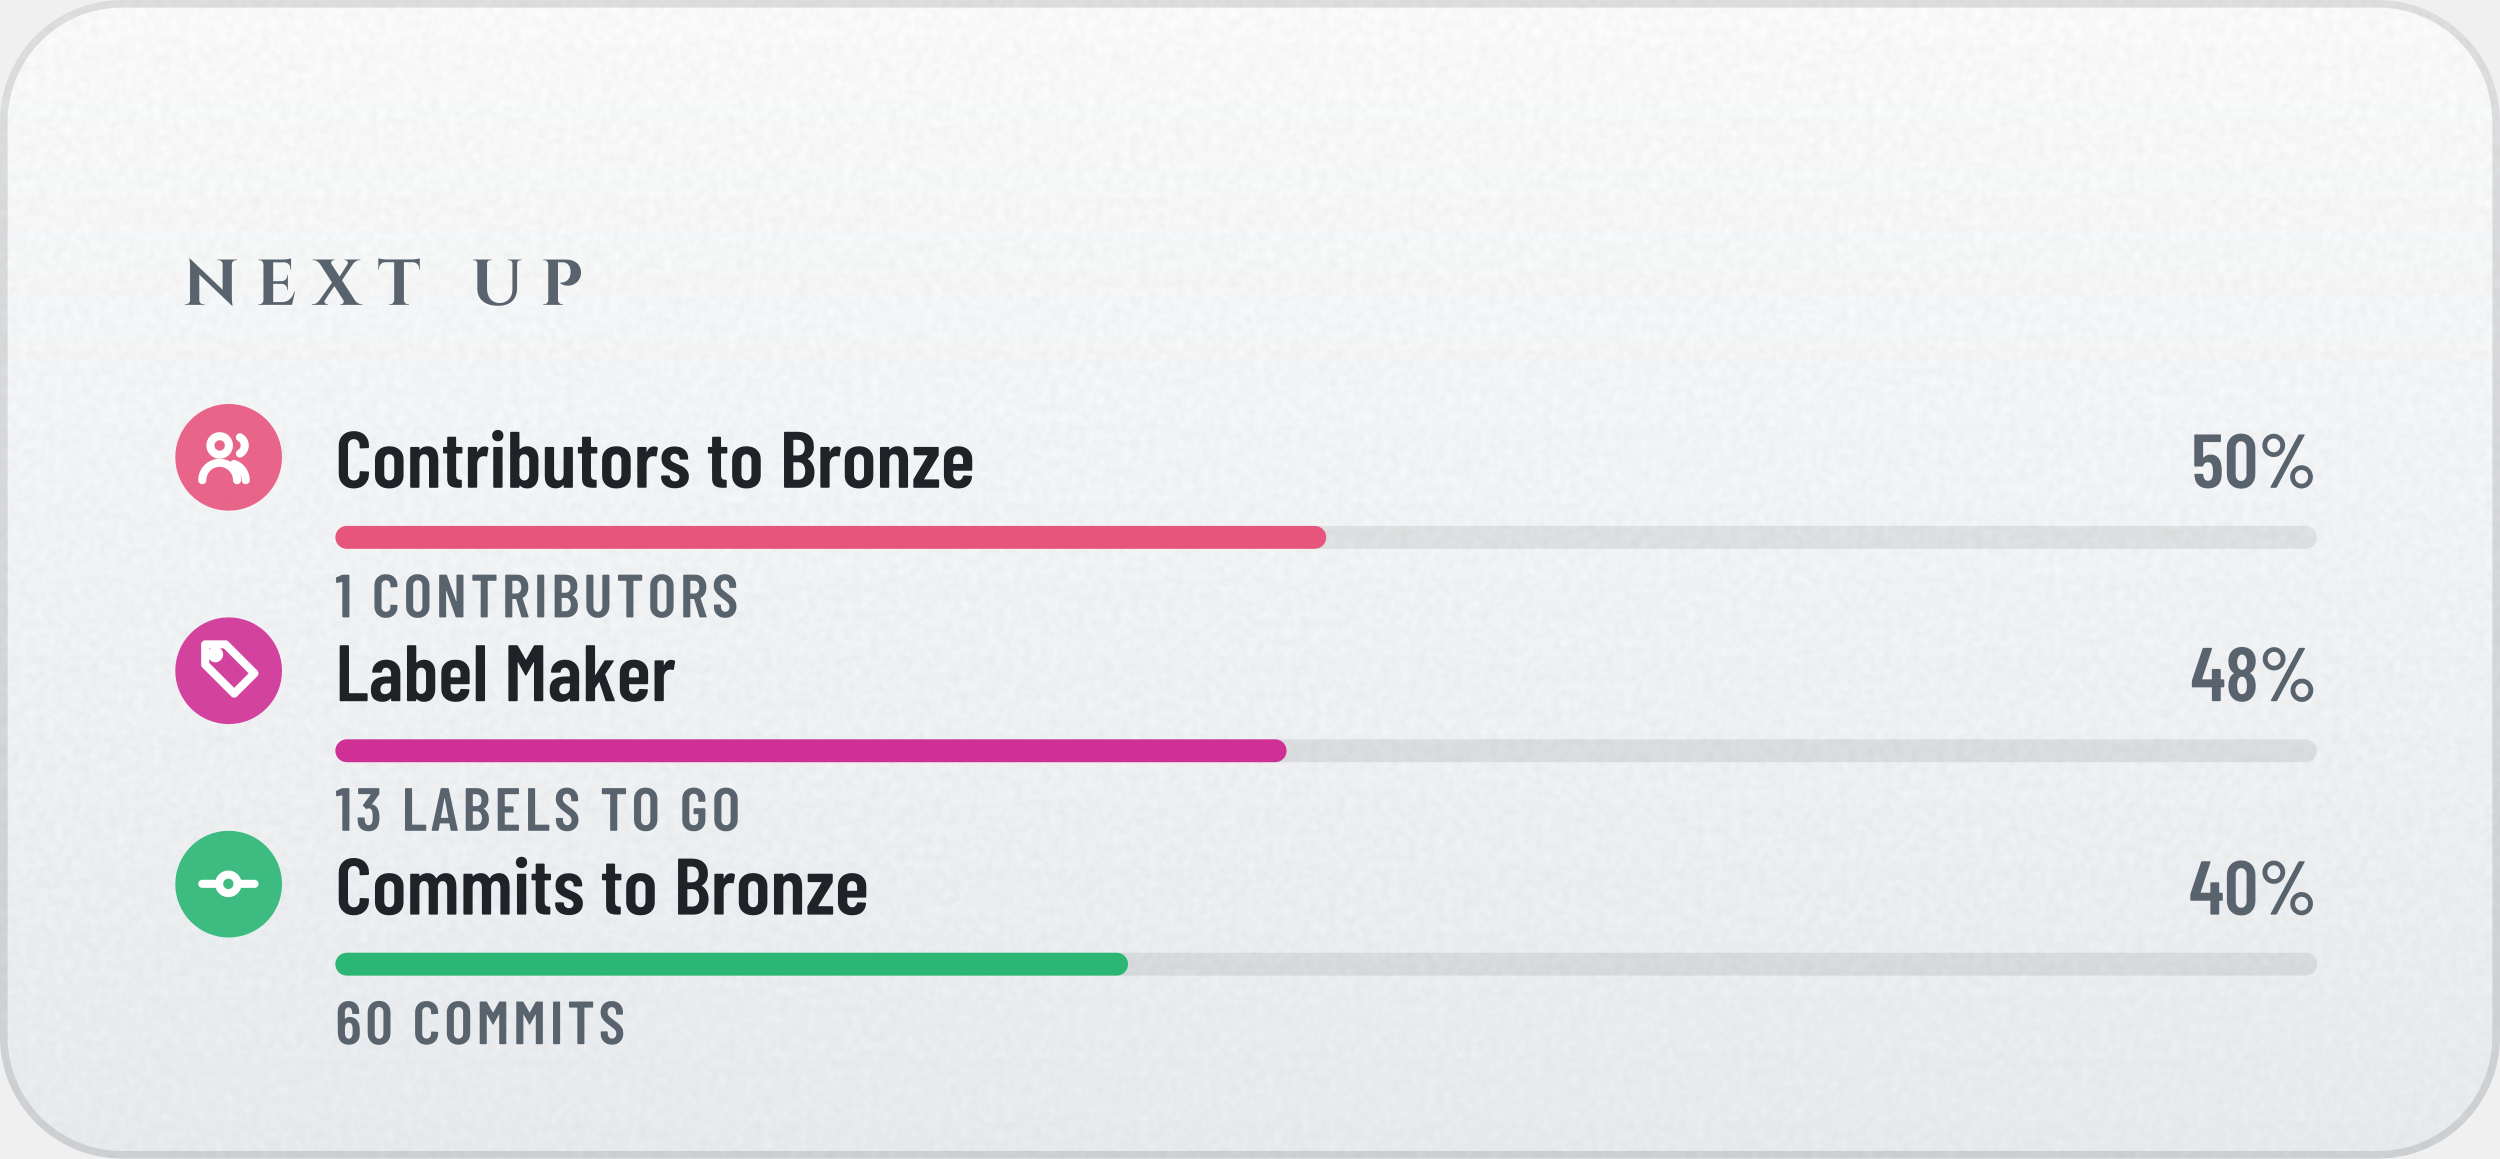
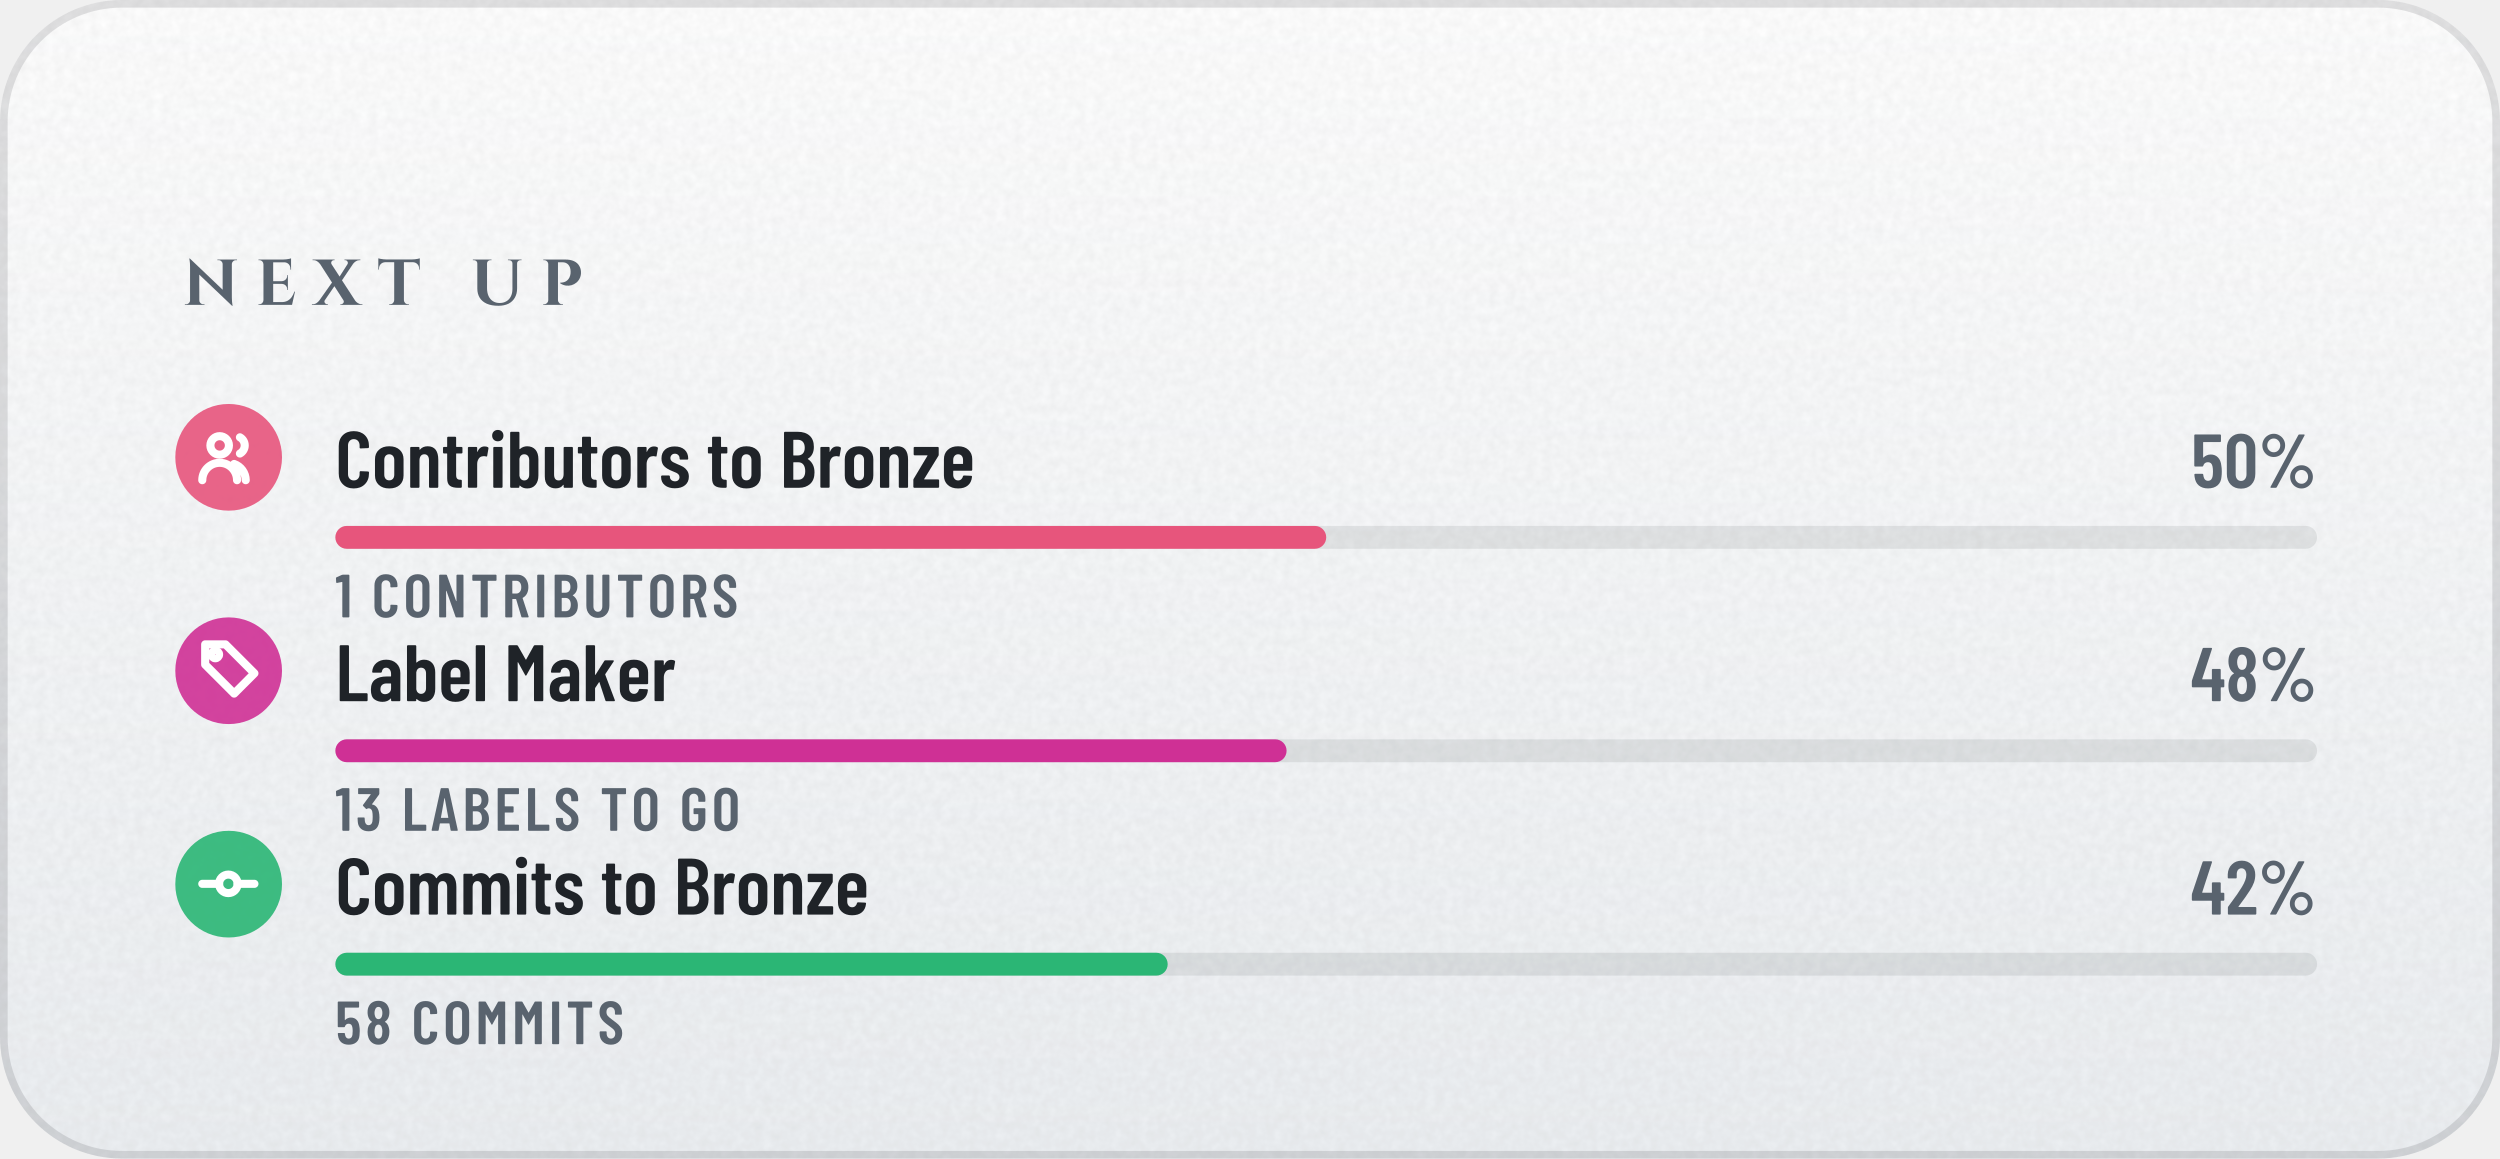
- <svg xmlns="http://www.w3.org/2000/svg" width="328" height="152" viewBox="0 0 328 152" role="img" aria-label="Next up: Contributors to Bronze 50%, Label Maker 48%, Commits to Bronze 40%">
+ <svg xmlns="http://www.w3.org/2000/svg" width="328" height="152" viewBox="0 0 328 152" role="img" aria-label="Next up: Contributors to Bronze 50%, Label Maker 48%, Commits to Bronze 42%">
  <defs>
    <linearGradient id="bg" x1="0" y1="0" x2="0" y2="1">
      <stop offset="0" stop-color="#FFFFFF" />
      <stop offset="1" stop-color="#EDF0F3" />
    </linearGradient>
    <clipPath id="card">
      <rect width="328" height="152" rx="16" />
    </clipPath>
    <filter id="grain" x="0" y="0" width="100%" height="100%">
      <feTurbulence type="fractalNoise" baseFrequency=".85" numOctaves="2" stitchTiles="stitch" />
      <feColorMatrix values="0 0 0 0 0 0 0 0 0 0 0 0 0 0 0 0 0 0 .05 0" />
    </filter>
    <radialGradient id="glow" cx=".5" cy=".5" r=".5">
      <stop offset="0" stop-color="#5A626D" stop-opacity="0" />
      <stop offset="1" stop-color="#5A626D" stop-opacity="0" />
    </radialGradient>
    <linearGradient id="mh" x1="0" y1="0" x2="1" y2="0">
      <stop offset="0" stop-color="#252A32" />
      <stop offset="0.2" stop-color="#3A414B" />
      <stop offset="0.4" stop-color="#838B96" />
      <stop offset="0.54" stop-color="#5A626D" />
      <stop offset="0.78" stop-color="#3A414B" />
      <stop offset="1" stop-color="#252A32" />
    </linearGradient>
    <linearGradient id="md" x1="0" y1="0" x2="1" y2="1">
      <stop offset="0" stop-color="#252A32" />
      <stop offset="0.2" stop-color="#3A414B" />
      <stop offset="0.4" stop-color="#838B96" />
      <stop offset="0.54" stop-color="#5A626D" />
      <stop offset="0.78" stop-color="#3A414B" />
      <stop offset="1" stop-color="#252A32" />
    </linearGradient>
    <linearGradient id="mdr" x1="1" y1="1" x2="0" y2="0">
      <stop offset="0" stop-color="#252A32" />
      <stop offset="0.2" stop-color="#3A414B" />
      <stop offset="0.4" stop-color="#838B96" />
      <stop offset="0.54" stop-color="#5A626D" />
      <stop offset="0.78" stop-color="#3A414B" />
      <stop offset="1" stop-color="#252A32" />
    </linearGradient>
    <linearGradient id="dia" x1="0" y1="0" x2="1" y2="0">
      <stop offset="0" stop-color="#2F7DD1" />
      <stop offset=".5" stop-color="#7B61E0" />
      <stop offset="1" stop-color="#C2449A" />
    </linearGradient>
    <linearGradient id="pb" x1="0" y1="0" x2="1" y2="0">
      <stop offset="0" stop-color="#8F5125" />
      <stop offset="1" stop-color="#CC8850" />
    </linearGradient>
    <linearGradient id="shg" x1="0" y1="0" x2="1" y2="0">
      <stop offset="0" stop-color="#FFFFFF" stop-opacity="0" />
      <stop offset=".5" stop-color="#FFFFFF" stop-opacity=".6" />
      <stop offset="1" stop-color="#FFFFFF" stop-opacity="0" />
    </linearGradient>
  </defs>
  <g clip-path="url(#card)">
    <rect width="328" height="152" fill="url(#bg)" />
    <rect width="328" height="152" filter="url(#grain)" />
  </g>
  <rect x=".5" y=".5" width="327" height="151" rx="15.5" fill="none" stroke="#1F2328" stroke-opacity=".13" />
  <g transform="translate(24 40) scale(0.0085 -0.0085)" fill="#59636E">
    <use href="#s78" x="0" />
    <use href="#s69" x="1124" />
    <use href="#s88" x="2015" />
    <use href="#s84" x="3002" />
    <use href="#s85" x="4437" />
    <use href="#s80" x="5517" />
  </g>
  <circle cx="30" cy="60" r="7" fill="#E7557C" fill-opacity=".9" />
  <g transform="translate(25.4 55.4) scale(0.38)" fill="none" stroke="#FFFFFF" stroke-width="2.8" stroke-linecap="round" stroke-linejoin="round">
    <circle cx="9" cy="8" r="3.2" />
    <path d="M3 20a6 6 0 0 1 12 0M16 5.2a3.2 3.2 0 0 1 0 5.6M18 20a6 6 0 0 0-4-5.6" />
  </g>
  <g transform="translate(44 64) scale(0.0105 -0.0105)" fill="#1F2328">
    <use href="#m67" x="0" />
    <use href="#m111" x="457" />
    <use href="#m110" x="889" />
    <use href="#m116" x="1328" />
    <use href="#m114" x="1610" />
    <use href="#m105" x="1923" />
    <use href="#m98" x="2138" />
    <use href="#m117" x="2575" />
    <use href="#m116" x="3013" />
    <use href="#m111" x="3295" />
    <use href="#m114" x="3727" />
    <use href="#m115" x="4040" />
    <use href="#m116" x="4638" />
    <use href="#m111" x="4920" />
    <use href="#m66" x="5552" />
    <use href="#m114" x="6014" />
    <use href="#m111" x="6327" />
    <use href="#m110" x="6759" />
    <use href="#m122" x="7198" />
    <use href="#m101" x="7566" />
  </g>
  <g transform="translate(287.5 64) scale(0.01 -0.01)" fill="#59636E">
    <use href="#m53" x="0" />
    <use href="#m48" x="428" />
    <use href="#m37" x="878" />
  </g>
  <rect x="44" y="69" width="260" height="3" rx="1.5" fill="#1F2328" fill-opacity=".09" />
  <rect x="44" y="69" width="130" height="3" rx="1.5" fill="#E7557C" />
  <g transform="translate(44 81) scale(0.008 -0.008)" fill="#59636E">
    <use href="#m49" x="0" />
    <use href="#m67" x="599" />
    <use href="#m79" x="1118" />
    <use href="#m78" x="1648" />
    <use href="#m84" x="2218" />
    <use href="#m82" x="2732" />
    <use href="#m73" x="3256" />
    <use href="#m66" x="3542" />
    <use href="#m85" x="4066" />
    <use href="#m84" x="4607" />
    <use href="#m79" x="5122" />
    <use href="#m82" x="5651" />
    <use href="#m83" x="6174" />
  </g>
  <circle cx="30" cy="88" r="7" fill="#CF3095" fill-opacity=".9" />
  <g transform="translate(25.4 83.4) scale(0.38)" fill="none" stroke="#FFFFFF" stroke-width="2.8" stroke-linecap="round" stroke-linejoin="round">
    <path d="M11 3H4v7l10 10 7-7z" />
    <circle cx="7.5" cy="6.5" r="1.3" />
  </g>
  <g transform="translate(44 92) scale(0.0105 -0.0105)" fill="#1F2328">
    <use href="#m76" x="0" />
    <use href="#m97" x="415" />
    <use href="#m98" x="849" />
    <use href="#m101" x="1286" />
    <use href="#m108" x="1712" />
    <use href="#m77" x="2111" />
    <use href="#m97" x="2649" />
    <use href="#m107" x="3083" />
    <use href="#m101" x="3516" />
    <use href="#m114" x="3942" />
  </g>
  <g transform="translate(287.4 92) scale(0.01 -0.01)" fill="#59636E">
    <use href="#m52" x="0" />
    <use href="#m56" x="459" />
    <use href="#m37" x="893" />
  </g>
  <rect x="44" y="97" width="260" height="3" rx="1.5" fill="#1F2328" fill-opacity=".09" />
  <rect x="44" y="97" width="124.8" height="3" rx="1.5" fill="#CF3095" />
  <g transform="translate(44 109) scale(0.008 -0.008)" fill="#59636E">
    <use href="#m49" x="0" />
    <use href="#m51" x="336" />
    <use href="#m76" x="1088" />
    <use href="#m65" x="1565" />
    <use href="#m66" x="2084" />
    <use href="#m69" x="2608" />
    <use href="#m76" x="3106" />
    <use href="#m83" x="3583" />
    <use href="#m84" x="4342" />
    <use href="#m79" x="4856" />
    <use href="#m71" x="5648" />
    <use href="#m79" x="6173" />
  </g>
  <circle cx="30" cy="116" r="7" fill="#2BB675" fill-opacity=".9" />
  <g transform="translate(25.4 111.4) scale(0.38)" fill="none" stroke="#FFFFFF" stroke-width="2.8" stroke-linecap="round" stroke-linejoin="round">
    <circle cx="12" cy="12" r="3.2" />
    <path d="M3 12h5.8M15.2 12H21" />
  </g>
  <g transform="translate(44 120) scale(0.0105 -0.0105)" fill="#1F2328">
    <use href="#m67" x="0" />
    <use href="#m111" x="457" />
    <use href="#m109" x="889" />
    <use href="#m109" x="1554" />
    <use href="#m105" x="2219" />
    <use href="#m116" x="2434" />
    <use href="#m115" x="2716" />
    <use href="#m116" x="3314" />
    <use href="#m111" x="3596" />
    <use href="#m66" x="4228" />
    <use href="#m114" x="4690" />
    <use href="#m111" x="5003" />
    <use href="#m110" x="5435" />
    <use href="#m122" x="5874" />
    <use href="#m101" x="6242" />
  </g>
-   <g transform="translate(287.2 120) scale(0.01 -0.01)" fill="#59636E">
+   <g transform="translate(287.4 120) scale(0.01 -0.01)" fill="#59636E">
    <use href="#m52" x="0" />
-     <use href="#m48" x="459" />
-     <use href="#m37" x="909" />
+     <use href="#m50" x="459" />
+     <use href="#m37" x="884" />
  </g>
  <rect x="44" y="125" width="260" height="3" rx="1.5" fill="#1F2328" fill-opacity=".09" />
-   <rect x="44" y="125" width="104" height="3" rx="1.5" fill="#2BB675" />
+   <rect x="44" y="125" width="109.2" height="3" rx="1.5" fill="#2BB675" />
  <g transform="translate(44 137) scale(0.008 -0.008)" fill="#59636E">
-     <use href="#m54" x="0" />
-     <use href="#m48" x="492" />
-     <use href="#m67" x="1266" />
-     <use href="#m79" x="1786" />
-     <use href="#m77" x="2316" />
-     <use href="#m77" x="2916" />
-     <use href="#m73" x="3516" />
-     <use href="#m84" x="3803" />
-     <use href="#m83" x="4318" />
+     <use href="#m53" x="0" />
+     <use href="#m56" x="490" />
+     <use href="#m67" x="1250" />
+     <use href="#m79" x="1769" />
+     <use href="#m77" x="2298" />
+     <use href="#m77" x="2899" />
+     <use href="#m73" x="3500" />
+     <use href="#m84" x="3786" />
+     <use href="#m83" x="4300" />
  </g>
  <defs>
    <path id="m37" d="M54 557Q54 598 74 633Q94 668 128 688Q163 709 204 709Q244 709 278 688Q313 668 333 633Q353 598 353 557Q353 515 333 480Q313 445 279 424Q245 404 204 404Q163 404 128 424Q94 445 74 480Q54 515 54 557ZM162 14 526 692Q530 700 541 700H599Q606 700 608 696Q610 692 607 686L243 8Q239 0 228 0H170Q163 0 161 4Q159 8 162 14ZM289 557Q289 594 264 620Q239 647 204 647Q168 647 143 621Q118 595 118 557Q118 519 143 492Q168 466 204 466Q240 466 264 492Q289 519 289 557ZM419 144Q419 185 439 220Q459 255 493 276Q527 296 568 296Q609 296 643 276Q677 255 697 220Q717 185 717 144Q717 102 697 67Q677 32 643 12Q609 -9 568 -9Q527 -9 493 12Q459 32 439 67Q419 102 419 144ZM654 144Q654 182 629 208Q604 234 568 234Q532 234 507 208Q482 182 482 144Q482 106 507 80Q532 53 568 53Q604 53 629 80Q654 106 654 144Z" />
    <path id="m48" d="M38 183V517Q38 604 89 658Q140 711 224 711Q309 711 360 658Q412 604 412 517V183Q412 96 360 42Q309 -11 224 -11Q140 -11 89 42Q38 96 38 183ZM296 176V524Q296 563 276 586Q257 610 224 610Q192 610 173 586Q154 563 154 524V176Q154 137 173 114Q192 90 224 90Q257 90 276 114Q296 137 296 176Z" />
    <path id="m49" d="M122 700H218Q223 700 226 696Q230 693 230 688V12Q230 7 226 4Q223 0 218 0H126Q121 0 118 4Q114 7 114 12V576Q114 578 112 580Q111 582 109 581L27 565H24Q13 565 13 576L10 643Q10 653 18 657L107 697Q114 700 122 700Z" />
+     <path id="m50" d="M173 100H392Q397 100 400 96Q404 93 404 88V12Q404 7 400 4Q397 0 392 0H43Q38 0 34 4Q31 7 31 12V92Q31 101 36 107L75 160Q114 212 152 266Q189 320 215 363Q273 459 273 522Q273 562 256 585Q238 608 209 608Q180 608 163 586Q146 563 147 526V487Q147 482 144 478Q140 475 135 475H41Q36 475 32 478Q29 482 29 487V530Q33 610 84 659Q134 708 214 708Q293 708 342 656Q390 605 390 521Q390 471 373 422Q356 373 319 317Q294 277 260 229Q225 181 214 166Q184 126 170 106Q168 104 169 102Q170 100 173 100Z" />
    <path id="m51" d="M387 218Q387 169 380 134Q368 66 326 29Q283 -8 210 -8Q134 -8 86 32Q38 73 32 143Q30 165 28 207Q28 219 40 219H132Q144 219 144 207Q146 173 148 156Q153 125 169 108Q185 92 210 92Q234 92 250 108Q266 123 271 152Q276 182 276 230Q276 281 269 315Q263 341 248 355Q233 369 210 369Q195 369 183 360Q177 356 174 356Q172 356 166 360L119 408Q115 412 115 417Q115 421 118 425L243 595Q245 597 244 599Q242 601 239 601H49Q44 601 40 604Q37 608 37 613V688Q37 693 40 696Q44 700 49 700H373Q378 700 382 696Q385 693 385 688V609Q385 602 380 594L266 438Q262 432 268 431Q309 426 338 392Q368 358 378 307Q387 267 387 218Z" />
    <path id="m52" d="M443 275V194Q443 189 440 186Q436 182 431 182H401Q396 182 396 177V12Q396 7 392 4Q389 0 384 0H292Q287 0 284 4Q280 7 280 12V177Q280 182 275 182H29Q24 182 20 186Q17 189 17 194V259Q17 268 19 274L158 690Q161 700 171 700H271Q277 700 280 696Q283 693 281 686L153 293Q152 287 157 287H275Q280 287 280 292V412Q280 417 284 420Q287 424 292 424H384Q389 424 392 420Q396 417 396 412V292Q396 287 401 287H431Q436 287 440 284Q443 280 443 275Z" />
    <path id="m53" d="M400 216Q400 175 396 146Q391 72 344 32Q297 -8 219 -8Q145 -8 99 30Q53 68 43 144L40 172Q40 184 52 184H144Q156 184 157 172Q157 166 159 154Q171 92 219 92Q244 92 260 108Q275 124 280 153Q284 178 284 217Q284 254 278 281Q273 307 258 322Q242 336 219 336Q171 336 157 290Q154 279 144 279H51Q46 279 42 282Q39 286 39 291V688Q39 693 42 696Q46 700 51 700H377Q382 700 386 696Q389 693 389 688V612Q389 607 386 604Q382 600 377 600H160Q155 600 155 595V400Q155 397 157 396Q159 396 161 398Q178 416 202 426Q227 437 254 437Q314 437 350 398Q387 360 394 290Q400 259 400 216Z" />
-     <path id="m54" d="M401 216Q401 193 399 151Q394 75 346 34Q299 -8 221 -8Q147 -8 101 30Q55 69 46 144Q40 171 40 207L39 532Q39 613 88 660Q138 708 219 708Q295 708 343 660Q391 612 391 532V507Q391 502 388 498Q384 495 379 495H287Q282 495 278 498Q275 502 275 507V526Q275 560 258 582Q242 605 219 605Q191 605 174 583Q156 561 156 526V423Q156 420 158 419Q160 418 162 420Q191 447 234 447Q303 447 346 403Q389 359 396 286Q401 253 401 216ZM284 224Q284 250 279 295Q267 353 220 353Q196 353 180 338Q165 322 160 292Q156 257 156 224Q156 195 159 157Q164 125 180 108Q195 91 220 91Q245 91 260 109Q276 127 281 160Q284 196 284 224Z" />
    <path id="m56" d="M325 364Q358 345 375 306Q396 259 396 200Q396 147 380 107Q360 53 318 22Q275 -8 216 -8Q158 -8 116 22Q73 52 53 106Q38 148 38 200Q38 259 56 301Q71 341 109 363Q113 366 109 369Q76 390 58 427Q38 470 38 523Q38 581 58 620Q78 664 120 688Q161 712 216 712Q270 712 312 688Q353 665 374 621Q396 579 396 523Q396 471 376 429Q358 392 325 371Q319 367 325 364ZM159 559Q152 541 152 513Q152 483 162 456Q169 435 183 423Q197 411 216 411Q237 411 252 424Q266 436 273 459Q281 483 281 513Q281 547 271 568Q264 589 250 600Q236 612 216 612Q198 612 184 602Q171 591 164 573ZM281 206Q281 244 272 271Q266 295 252 308Q237 322 216 322Q195 322 180 308Q166 294 160 268Q152 242 152 208Q152 177 158 151Q163 123 178 108Q194 92 216 92Q239 92 255 108Q271 124 276 153Q281 180 281 206Z" />
    <path id="m65" d="M325 11 306 116Q306 121 300 121H154Q148 121 148 116L129 11Q128 0 116 0H25Q11 0 14 13L162 689Q164 700 175 700H281Q292 700 294 689L442 13V9Q442 0 431 0H338Q326 0 325 11ZM171 212H282Q288 212 287 217L229 533Q228 536 226 536Q224 536 223 533L166 217Q165 212 171 212Z" />
    <path id="m66" d="M242 0H66Q61 0 58 4Q54 7 54 12V688Q54 693 58 696Q61 700 66 700H224Q319 700 373 652Q427 604 427 512Q427 409 354 365Q349 362 352 359Q391 334 413 292Q435 250 435 192Q435 100 382 50Q328 0 242 0ZM170 595V409Q170 404 175 404H226Q267 404 290 429Q313 454 313 500Q313 548 290 574Q267 600 226 600H175Q170 600 170 595ZM319 208Q319 260 296 290Q273 319 233 319H175Q170 319 170 314V106Q170 101 175 101H233Q273 101 296 129Q319 157 319 208Z" />
    <path id="m67" d="M42 180V521Q42 607 94 658Q145 708 230 708Q316 708 368 658Q420 607 420 521V509Q420 504 416 500Q413 496 408 496L315 492Q303 492 303 504V529Q303 564 283 586Q263 608 230 608Q198 608 178 586Q158 564 158 529V171Q158 136 178 114Q198 92 230 92Q263 92 283 114Q303 136 303 171V196Q303 201 306 204Q310 208 315 208L408 204Q413 204 416 200Q420 197 420 192V180Q420 95 368 44Q316 -8 230 -8Q145 -8 94 44Q42 95 42 180Z" />
    <path id="m69" d="M391 600H175Q170 600 170 595V406Q170 401 175 401H303Q308 401 312 398Q315 394 315 389V312Q315 307 312 304Q308 300 303 300H175Q170 300 170 295V105Q170 100 175 100H391Q396 100 400 96Q403 93 403 88V12Q403 7 400 4Q396 0 391 0H66Q61 0 58 4Q54 7 54 12V688Q54 693 58 696Q61 700 66 700H391Q396 700 400 696Q403 693 403 688V612Q403 607 400 604Q396 600 391 600Z" />
    <path id="m71" d="M42 173V527Q42 609 94 658Q145 708 230 708Q315 708 368 658Q420 609 420 526V487Q420 482 416 478Q413 475 408 475H316Q311 475 308 478Q304 482 304 487V528Q304 564 284 586Q263 608 230 608Q197 608 177 586Q157 564 157 528V172Q157 136 177 114Q197 92 230 92Q263 92 284 114Q304 136 304 172V268Q304 273 299 273H238Q233 273 230 276Q226 280 226 285V358Q226 363 230 366Q233 370 238 370H408Q413 370 416 366Q420 363 420 358V173Q420 91 368 42Q315 -8 230 -8Q145 -8 94 42Q42 91 42 173Z" />
    <path id="m73" d="M54 12V688Q54 693 58 696Q61 700 66 700H158Q163 700 166 696Q170 693 170 688V12Q170 7 166 4Q163 0 158 0H66Q61 0 58 4Q54 7 54 12Z" />
    <path id="m76" d="M54 12V688Q54 693 58 696Q61 700 66 700H158Q163 700 166 696Q170 693 170 688V105Q170 100 175 100H391Q396 100 400 96Q403 93 403 88V12Q403 7 400 4Q396 0 391 0H66Q61 0 58 4Q54 7 54 12Z" />
    <path id="m77" d="M383 700H475Q480 700 484 696Q487 693 487 688V12Q487 7 484 4Q480 0 475 0H383Q378 0 374 4Q371 7 371 12V484Q371 488 369 488Q367 488 365 485L278 327Q273 319 269 319Q265 319 260 327L173 485Q171 488 169 488Q167 488 167 484V12Q167 7 164 4Q160 0 155 0H63Q58 0 54 4Q51 7 51 12V688Q51 693 54 696Q58 700 63 700H155Q165 700 170 692L267 521Q270 517 273 521L368 692Q373 700 383 700Z" />
    <path id="m78" d="M350 700H441Q446 700 450 696Q453 693 453 688V12Q453 7 450 4Q446 0 441 0H336Q326 0 323 10L174 434Q173 437 170 436Q168 436 168 433L169 12Q169 7 166 4Q162 0 157 0H66Q61 0 58 4Q54 7 54 12V688Q54 693 58 696Q61 700 66 700H169Q179 700 182 690L332 269Q333 266 336 266Q338 267 338 270V688Q338 693 342 696Q345 700 350 700Z" />
    <path id="m79" d="M42 182V518Q42 604 94 656Q147 708 233 708Q319 708 372 656Q425 604 425 518V182Q425 96 372 44Q319 -8 233 -8Q147 -8 94 44Q42 96 42 182ZM309 177V523Q309 561 288 584Q267 608 233 608Q199 608 178 584Q158 561 158 523V177Q158 139 178 116Q199 92 233 92Q267 92 288 116Q309 139 309 177Z" />
    <path id="m82" d="M318 10 233 297Q231 301 228 301H175Q170 301 170 296V12Q170 7 166 4Q163 0 158 0H66Q61 0 58 4Q54 7 54 12V688Q54 693 58 696Q61 700 66 700H254Q307 700 348 674Q388 649 410 602Q433 556 433 496Q433 434 409 389Q385 344 342 321Q338 320 339 315L437 14Q438 12 438 9Q438 0 427 0H331Q321 0 318 10ZM170 595V396Q170 391 175 391H236Q272 391 294 419Q317 447 317 495Q317 543 294 572Q272 600 236 600H175Q170 600 170 595Z" />
    <path id="m83" d="M34 173V199Q34 204 38 208Q41 211 46 211H137Q142 211 146 208Q149 204 149 199V179Q149 140 168 116Q188 92 219 92Q250 92 270 114Q290 137 290 174Q290 200 279 219Q268 238 248 255Q228 272 184 304Q134 340 104 368Q73 396 52 436Q32 475 32 527Q32 610 82 659Q132 708 214 708Q297 708 348 656Q399 605 399 520V496Q399 491 396 488Q392 484 387 484H297Q292 484 288 488Q285 491 285 496V522Q285 561 266 584Q246 608 214 608Q184 608 165 586Q146 565 146 527Q146 491 166 466Q187 441 247 397Q308 352 339 324Q370 295 387 261Q404 227 404 180Q404 95 353 44Q302 -8 219 -8Q136 -8 85 42Q34 92 34 173Z" />
    <path id="m84" d="M425 688V612Q425 607 422 604Q418 600 413 600H286Q281 600 281 595V12Q281 7 278 4Q274 0 269 0H177Q172 0 168 4Q165 7 165 12V595Q165 600 160 600H40Q35 600 32 604Q28 607 28 612V688Q28 693 32 696Q35 700 40 700H413Q418 700 422 696Q425 693 425 688Z" />
    <path id="m85" d="M50 194V688Q50 693 54 696Q57 700 62 700H154Q159 700 162 696Q166 693 166 688V182Q166 142 186 117Q206 92 239 92Q272 92 292 117Q312 142 312 182V688Q312 693 316 696Q319 700 324 700H416Q421 700 424 696Q428 693 428 688V194Q428 103 376 48Q324 -8 239 -8Q153 -8 102 48Q50 103 50 194Z" />
    <path id="m97" d="M397 352V12Q397 7 394 4Q390 0 385 0H293Q288 0 284 4Q281 7 281 12V31Q281 34 279 35Q277 36 275 33Q240 -8 173 -8Q116 -8 72 24Q29 57 29 143Q29 233 82 271Q134 309 224 309H276Q281 309 281 314V340Q281 376 263 398Q245 419 218 419Q197 419 183 406Q169 392 166 369Q165 357 153 357H56Q44 357 45 369Q50 437 98 478Q147 519 220 519Q299 519 348 473Q397 427 397 352ZM281 160V217Q281 222 276 222H224Q190 222 169 204Q148 185 148 150Q148 119 164 104Q180 88 205 88Q235 88 258 107Q281 126 281 160Z" />
    <path id="m98" d="M399 357V154Q399 80 362 36Q325 -8 258 -8Q204 -8 168 27Q166 29 164 28Q162 27 162 24V12Q162 7 158 4Q155 0 150 0H58Q53 0 50 4Q46 7 46 12V688Q46 693 50 696Q53 700 58 700H150Q155 700 158 696Q162 693 162 688V486Q162 483 164 482Q167 482 170 486Q189 503 212 511Q236 519 258 519Q324 519 362 476Q399 433 399 357ZM222 419Q198 419 182 404Q166 388 162 362V149Q166 123 182 108Q198 92 222 92Q250 92 267 112Q284 131 284 163V348Q284 380 267 400Q250 419 222 419Z" />
    <path id="m101" d="M380 213H159Q154 213 154 208V163Q154 132 171 112Q188 92 215 92Q238 92 254 106Q271 121 276 144Q279 154 289 154L378 150Q383 150 386 146Q390 143 389 137Q382 67 338 30Q294 -8 215 -8Q133 -8 86 36Q38 79 38 154V357Q38 430 86 474Q133 519 215 519Q297 519 344 474Q392 430 392 357V225Q392 220 388 216Q385 213 380 213ZM154 348V303Q154 298 159 298H272Q277 298 277 303V348Q277 380 260 400Q243 419 215 419Q188 419 171 399Q154 379 154 348Z" />
    <path id="m105" d="M36 652Q36 683 56 703Q76 723 107 723Q138 723 158 703Q177 683 177 652Q177 621 157 601Q137 581 107 581Q76 581 56 601Q36 621 36 652ZM50 12V499Q50 504 54 508Q57 511 62 511H154Q159 511 162 508Q166 504 166 499V12Q166 7 162 4Q159 0 154 0H62Q57 0 54 4Q50 7 50 12Z" />
    <path id="m107" d="M46 12V688Q46 693 50 696Q53 700 58 700H150Q155 700 158 696Q162 693 162 688V332Q162 328 164 328Q166 328 168 331L277 503Q281 511 291 511H387Q394 511 396 506Q398 502 394 496L290 339Q288 335 289 332L409 14Q410 12 410 9Q410 0 399 0H304Q294 0 291 10L217 236Q216 239 214 240Q212 240 211 237L164 167Q162 163 162 161V12Q162 7 158 4Q155 0 150 0H58Q53 0 50 4Q46 7 46 12Z" />
    <path id="m108" d="M42 12V688Q42 693 46 696Q49 700 54 700H146Q151 700 154 696Q158 693 158 688V12Q158 7 154 4Q151 0 146 0H54Q49 0 46 4Q42 7 42 12Z" />
    <path id="m109" d="M623 347V12Q623 7 620 4Q616 0 611 0H520Q515 0 512 4Q508 7 508 12V339Q508 377 493 398Q478 419 452 419Q424 419 408 398Q392 377 392 340V12Q392 7 388 4Q385 0 380 0H289Q284 0 280 4Q277 7 277 12V339Q277 377 262 398Q246 419 221 419Q193 419 177 398Q161 377 161 340V12Q161 7 158 4Q154 0 149 0H58Q53 0 50 4Q46 7 46 12V499Q46 504 50 508Q53 511 58 511H149Q154 511 158 508Q161 504 161 499V483Q161 480 163 479Q165 478 167 481Q187 501 212 510Q237 519 261 519Q335 519 370 456Q373 452 379 459Q399 491 430 505Q460 519 491 519Q556 519 590 474Q623 428 623 347Z" />
    <path id="m110" d="M397 352V12Q397 7 394 4Q390 0 385 0H293Q288 0 284 4Q281 7 281 12V343Q281 379 266 399Q251 419 223 419Q194 419 178 398Q162 377 162 340V12Q162 7 158 4Q155 0 150 0H58Q53 0 50 4Q46 7 46 12V499Q46 504 50 508Q53 511 58 511H150Q155 511 158 508Q162 504 162 499V479Q162 476 164 476Q167 475 170 479Q204 519 265 519Q330 519 364 476Q397 432 397 352Z" />
    <path id="m111" d="M38 155V356Q38 430 86 474Q134 519 216 519Q299 519 347 474Q395 430 395 356V155Q395 80 348 36Q300 -8 216 -8Q133 -8 86 36Q38 80 38 155ZM279 164V348Q279 379 262 399Q244 419 216 419Q188 419 171 400Q154 380 154 348V164Q154 132 171 112Q188 93 216 93Q244 93 262 112Q279 132 279 164Z" />
    <path id="m114" d="M297 507Q305 502 303 492L287 399Q286 387 273 392Q259 396 247 396Q235 396 225 393Q197 389 180 362Q162 334 162 296V13Q162 8 158 4Q155 1 150 1H58Q53 1 50 4Q46 8 46 13V499Q46 504 50 508Q53 511 58 511H150Q155 511 158 508Q162 504 162 499V453Q162 449 164 448Q166 448 167 452Q194 517 255 517Q282 517 297 507Z" />
    <path id="m115" d="M30 135V142Q30 147 34 150Q37 154 42 154H128Q133 154 136 150Q140 147 140 142V137Q140 113 158 97Q177 81 204 81Q230 81 245 96Q260 111 260 134Q260 154 247 168Q234 181 219 188Q204 195 165 211Q108 233 72 267Q35 301 35 368Q35 438 80 478Q124 517 200 517Q278 517 324 476Q369 434 369 364Q369 359 366 356Q362 352 357 352H273Q268 352 264 356Q261 359 261 364V370Q261 394 244 410Q228 426 203 426Q177 426 162 410Q146 393 146 370Q146 351 158 338Q170 325 185 318Q200 310 235 295Q277 278 306 262Q334 245 356 214Q377 184 377 139Q377 72 330 33Q283 -6 203 -6Q124 -6 77 32Q30 70 30 135Z" />
    <path id="m116" d="M248 429H186Q181 429 181 424V162Q181 127 194 114Q207 100 233 101H240Q245 101 248 98Q252 94 252 89V12Q252 7 248 4Q245 0 240 0H206Q138 0 104 25Q69 50 69 119V424Q69 429 64 429H29Q24 429 20 432Q17 436 17 441V499Q17 504 20 508Q24 511 29 511H64Q69 511 69 516V626Q69 631 72 634Q76 638 81 638H169Q174 638 178 634Q181 631 181 626V516Q181 511 186 511H248Q253 511 256 508Q260 504 260 499V441Q260 436 256 432Q253 429 248 429Z" />
    <path id="m117" d="M289 511H381Q386 511 390 508Q393 504 393 499V12Q393 7 390 4Q386 0 381 0H289Q284 0 280 4Q277 7 277 12V34Q277 37 275 38Q273 39 271 36Q242 -7 178 -7Q117 -7 80 30Q42 66 42 142V499Q42 504 46 508Q49 511 54 511H146Q151 511 154 508Q158 504 158 499V167Q158 92 216 92Q245 92 261 114Q277 135 277 172V499Q277 504 280 508Q284 511 289 511Z" />
    <path id="m122" d="M24 12V97Q24 105 28 112L200 400Q203 406 197 406H40Q35 406 32 410Q28 413 28 418V499Q28 504 32 508Q35 511 40 511H329Q334 511 338 508Q341 504 341 499V414Q341 406 337 399L160 111Q157 105 163 105H334Q339 105 342 102Q346 98 346 93V12Q346 7 342 4Q339 0 334 0H36Q31 0 28 4Q24 7 24 12Z" />
    <path id="s69" d="M606 205 560 0H42V10H55Q81 10 100 28Q118 47 119 73V627Q118 653 100 672Q81 690 55 690H42V700H423Q445 700 470 703Q494 706 515 710Q536 714 545 718V543H535V555Q535 601 508 629Q484 653 447 657H269V366H401Q438 367 462 392Q486 416 486 453V460H496V230H486V238Q486 275 462 299Q438 323 401 324H269V43H400Q450 43 488 62Q526 82 553 118Q580 155 596 205Z" />
    <path id="s78" d="M108 715 613 234V629Q612 655 594 672Q577 690 551 690H532V700H835V690H817Q792 690 774 672Q756 655 755 629V114Q755 77 758 48Q761 18 764 2L767 -14H758L252 467L253 71Q253 46 271 28Q289 10 314 10H333V0H30V10H49Q74 10 92 28Q110 46 110 71V590Q110 646 104 681L98 715Z" />
    <path id="s80" d="M122 73V627Q122 653 103 672Q84 690 58 690H46L45 700H379Q465 700 518 675Q572 650 598 606Q625 563 627 508Q629 457 610 415Q591 373 558 345Q525 317 482 304Q440 292 394 298Q349 305 306 333V343H319Q331 343 350 347Q370 351 392 362Q413 373 432 396Q451 419 461 457Q465 470 466 486Q468 503 467 517Q466 581 432 620Q399 658 338 658H272V73Q273 47 292 28Q310 10 336 10H349V0H45V10H58Q84 10 102 28Q121 47 122 73Z" />
    <path id="s84" d="M654 719V544L644 545V556Q644 603 616 630Q589 658 542 659H409V73Q410 47 428 28Q447 10 473 10H486V0H182V10H195Q221 10 240 28Q258 47 259 73V659H125Q79 658 52 630Q24 603 24 556V545L14 544V719Q24 715 44 711Q65 707 90 704Q115 701 136 701H532Q554 701 578 704Q603 707 624 711Q645 715 654 719Z" />
    <path id="s85" d="M326 700V690H310Q288 690 272 676Q257 662 257 640V260Q257 189 280 137Q304 85 348 57Q391 29 451 29Q512 29 556 56Q601 82 625 131Q649 180 649 247V640Q649 662 634 676Q618 690 596 690H580V700H790V690H774Q752 690 736 676Q721 662 721 640V253Q721 171 686 111Q652 51 588 18Q523 -14 432 -14Q326 -14 253 18Q180 51 144 110Q107 170 107 252V640Q107 662 92 676Q76 690 54 690H38V700Z" />
    <path id="s88" d="M462 72 323 288 174 70Q166 57 170 44Q173 29 185 20Q197 10 210 10H223V0H-24V10H-10Q22 10 48 28Q72 45 88 65L286 345L102 631H101Q85 654 58 672Q32 690 0 690H-14V700H326V690H314Q300 690 288 680Q277 671 274 656Q271 642 279 628L403 437L525 628Q534 642 530 656Q527 671 516 680Q505 690 491 690H479L478 700H724V690H710Q679 690 653 672Q629 656 613 636L440 379L646 62Q661 43 684 28Q711 10 742 10H756V0H415V10H428Q448 10 462 30Q475 50 462 72Z" />
  </defs>
</svg>
